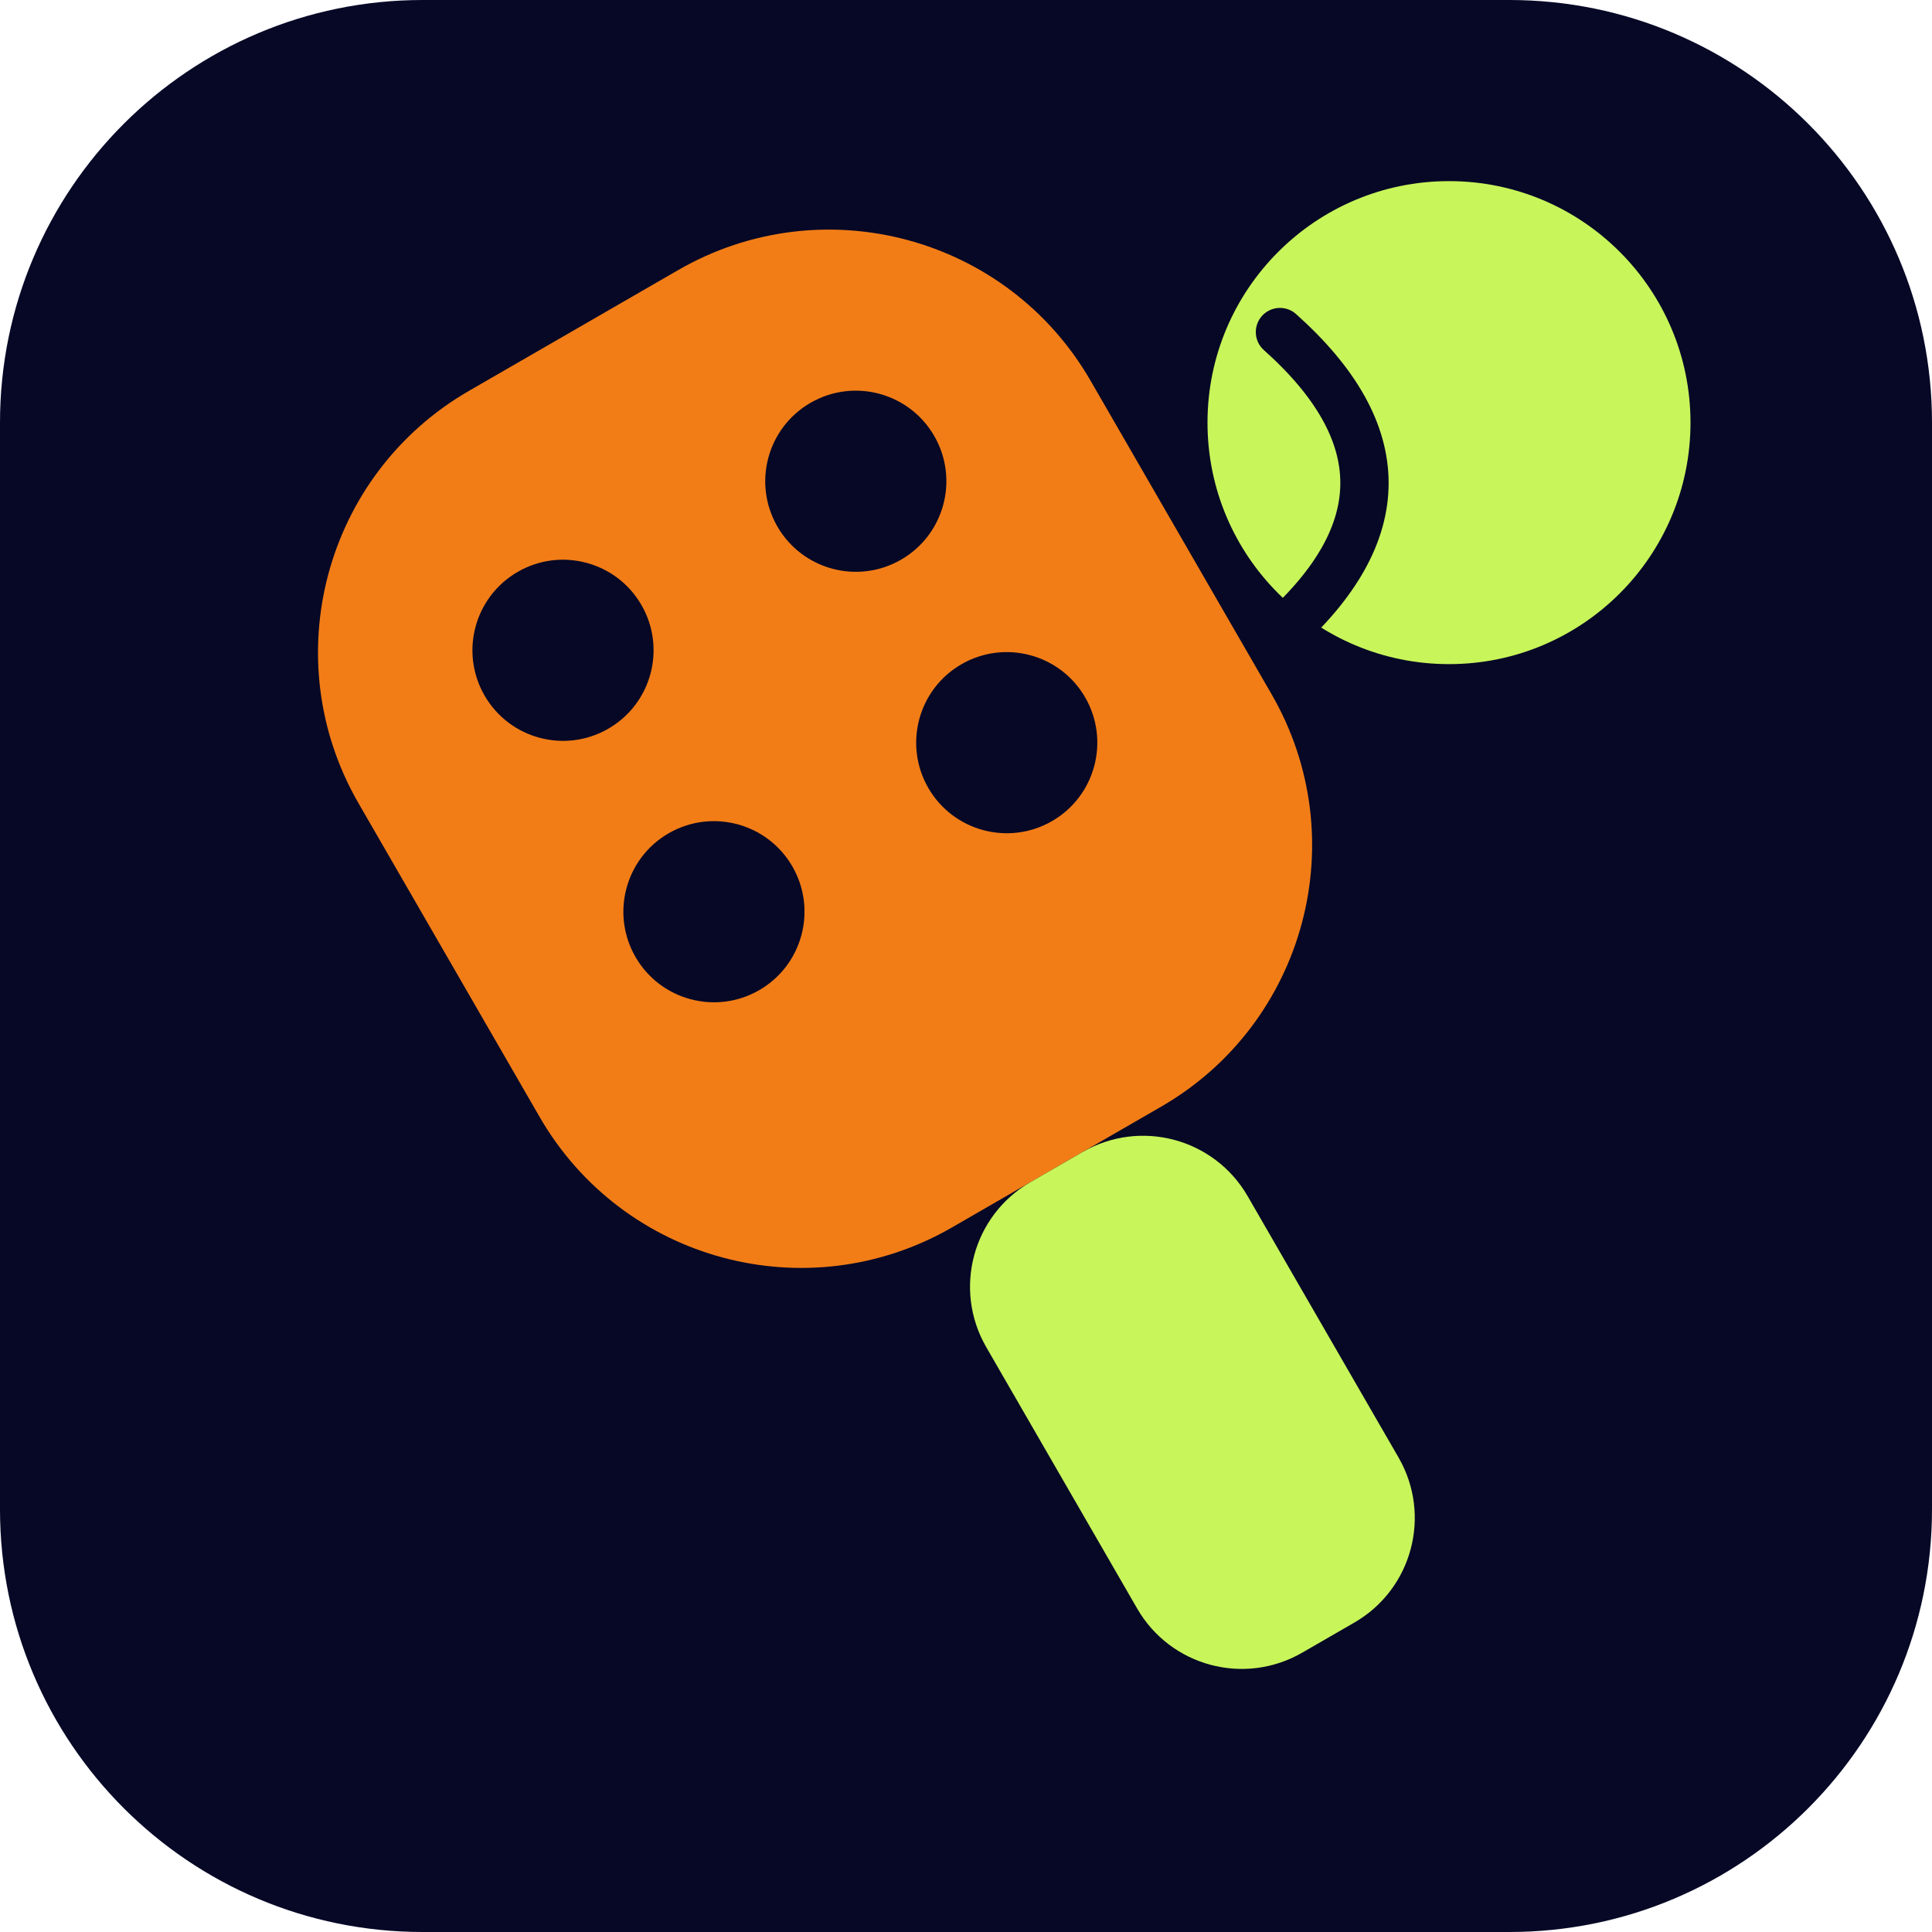
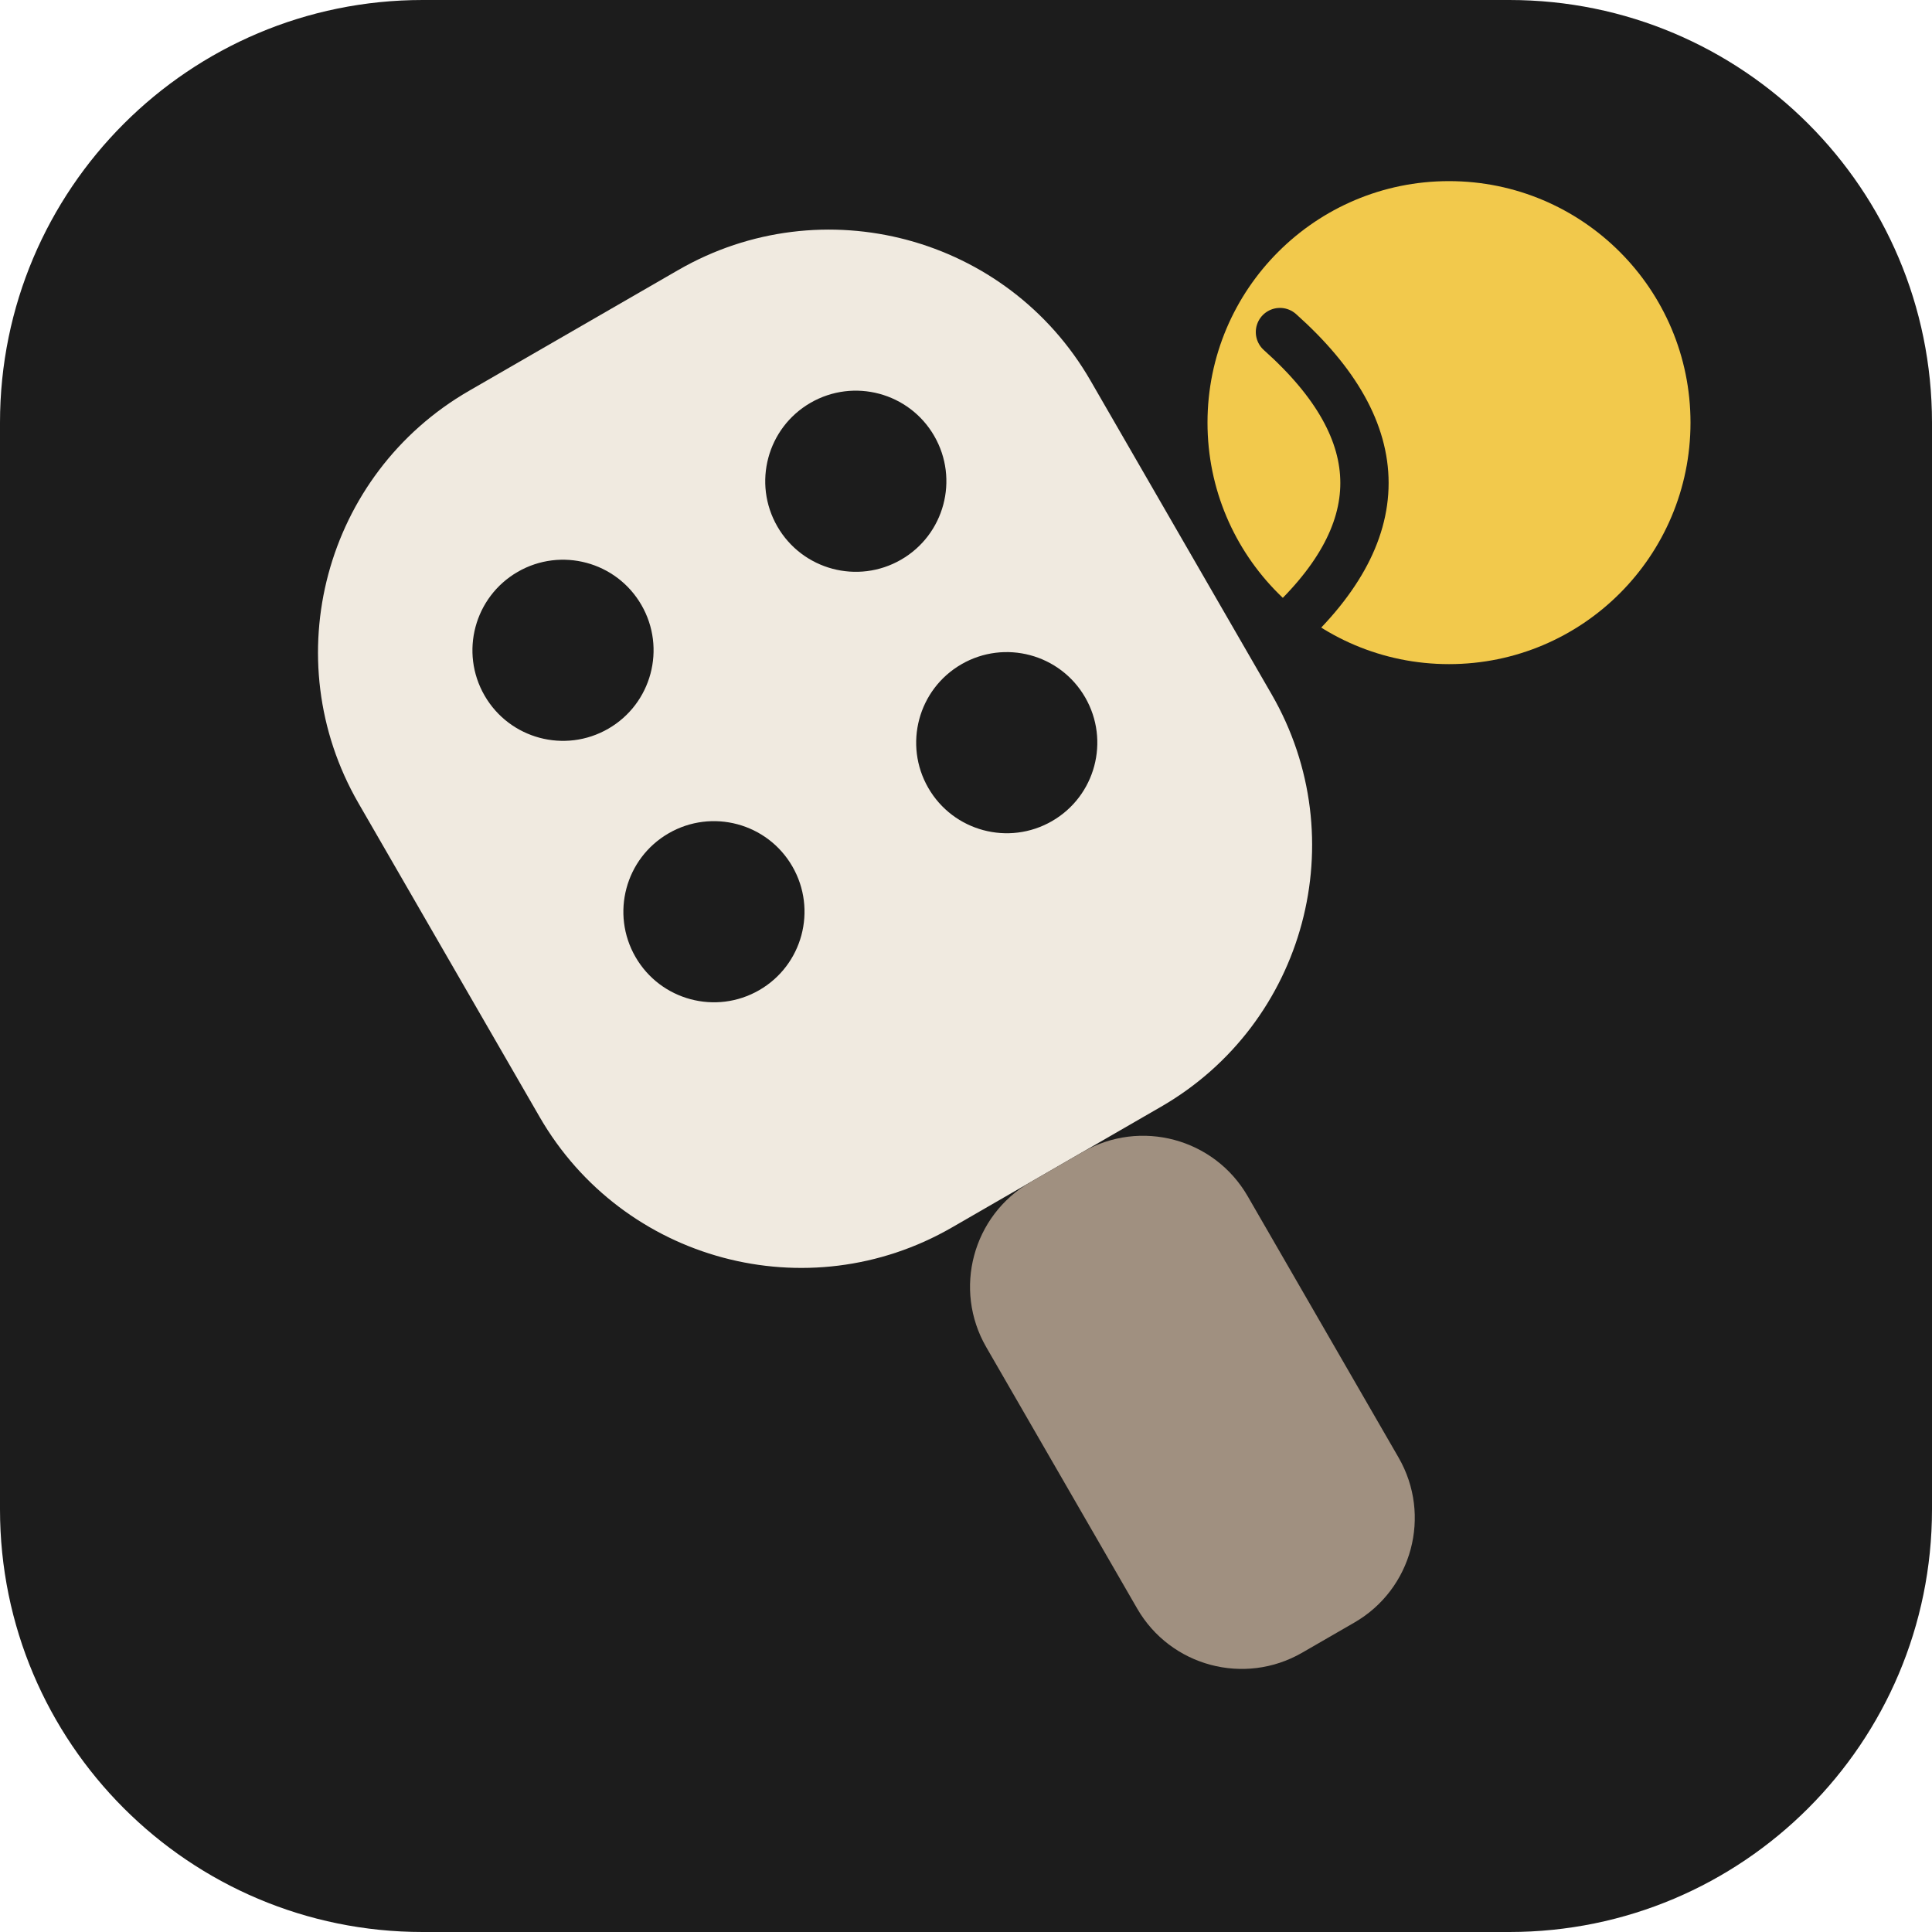
<svg xmlns="http://www.w3.org/2000/svg" viewBox="0 0 32 32">
-   <rect width="32" height="32" rx="7" fill="#060826" />
+   <rect width="32" height="32" rx="7" fill="#1C1C1C" />
  <g transform="translate(15,15) rotate(-30)">
-     <rect x="-7" y="-11" width="14" height="16" rx="5" fill="#f27d16" />
-     <circle cx="-2.8" cy="-6.5" r="1.5" fill="#060826" />
-     <circle cx=" 2.8" cy="-6.5" r="1.5" fill="#060826" />
-     <circle cx="-2.8" cy="-1.5" r="1.5" fill="#060826" />
-     <circle cx=" 2.8" cy="-1.5" r="1.5" fill="#060826" />
-     <rect x="-2.5" y="5" width="5" height="9" rx="2" fill="#c8f55a" />
+     <rect x="-7" y="-11" width="14" height="16" rx="5" fill="#F0EAE0" />
+     <circle cx="-2.8" cy="-6.5" r="1.5" fill="#1C1C1C" />
+     <circle cx=" 2.8" cy="-6.5" r="1.5" fill="#1C1C1C" />
+     <circle cx="-2.8" cy="-1.5" r="1.5" fill="#1C1C1C" />
+     <circle cx=" 2.8" cy="-1.5" r="1.5" fill="#1C1C1C" />
+     <rect x="-2.5" y="5" width="5" height="9" rx="2" fill="#A09080" />
  </g>
-   <circle cx="24" cy="7" r="4" fill="#c8f55a" />
-   <path d="M21.2 5.5 Q24 8 21.2 10.5" stroke="#060826" stroke-width="0.8" fill="none" stroke-linecap="round" />
+   <circle cx="24" cy="7" r="4" fill="#F2C94C" />
+   <path d="M21.2 5.5 Q24 8 21.2 10.5" stroke="#1C1C1C" stroke-width="0.8" fill="none" stroke-linecap="round" />
</svg>
